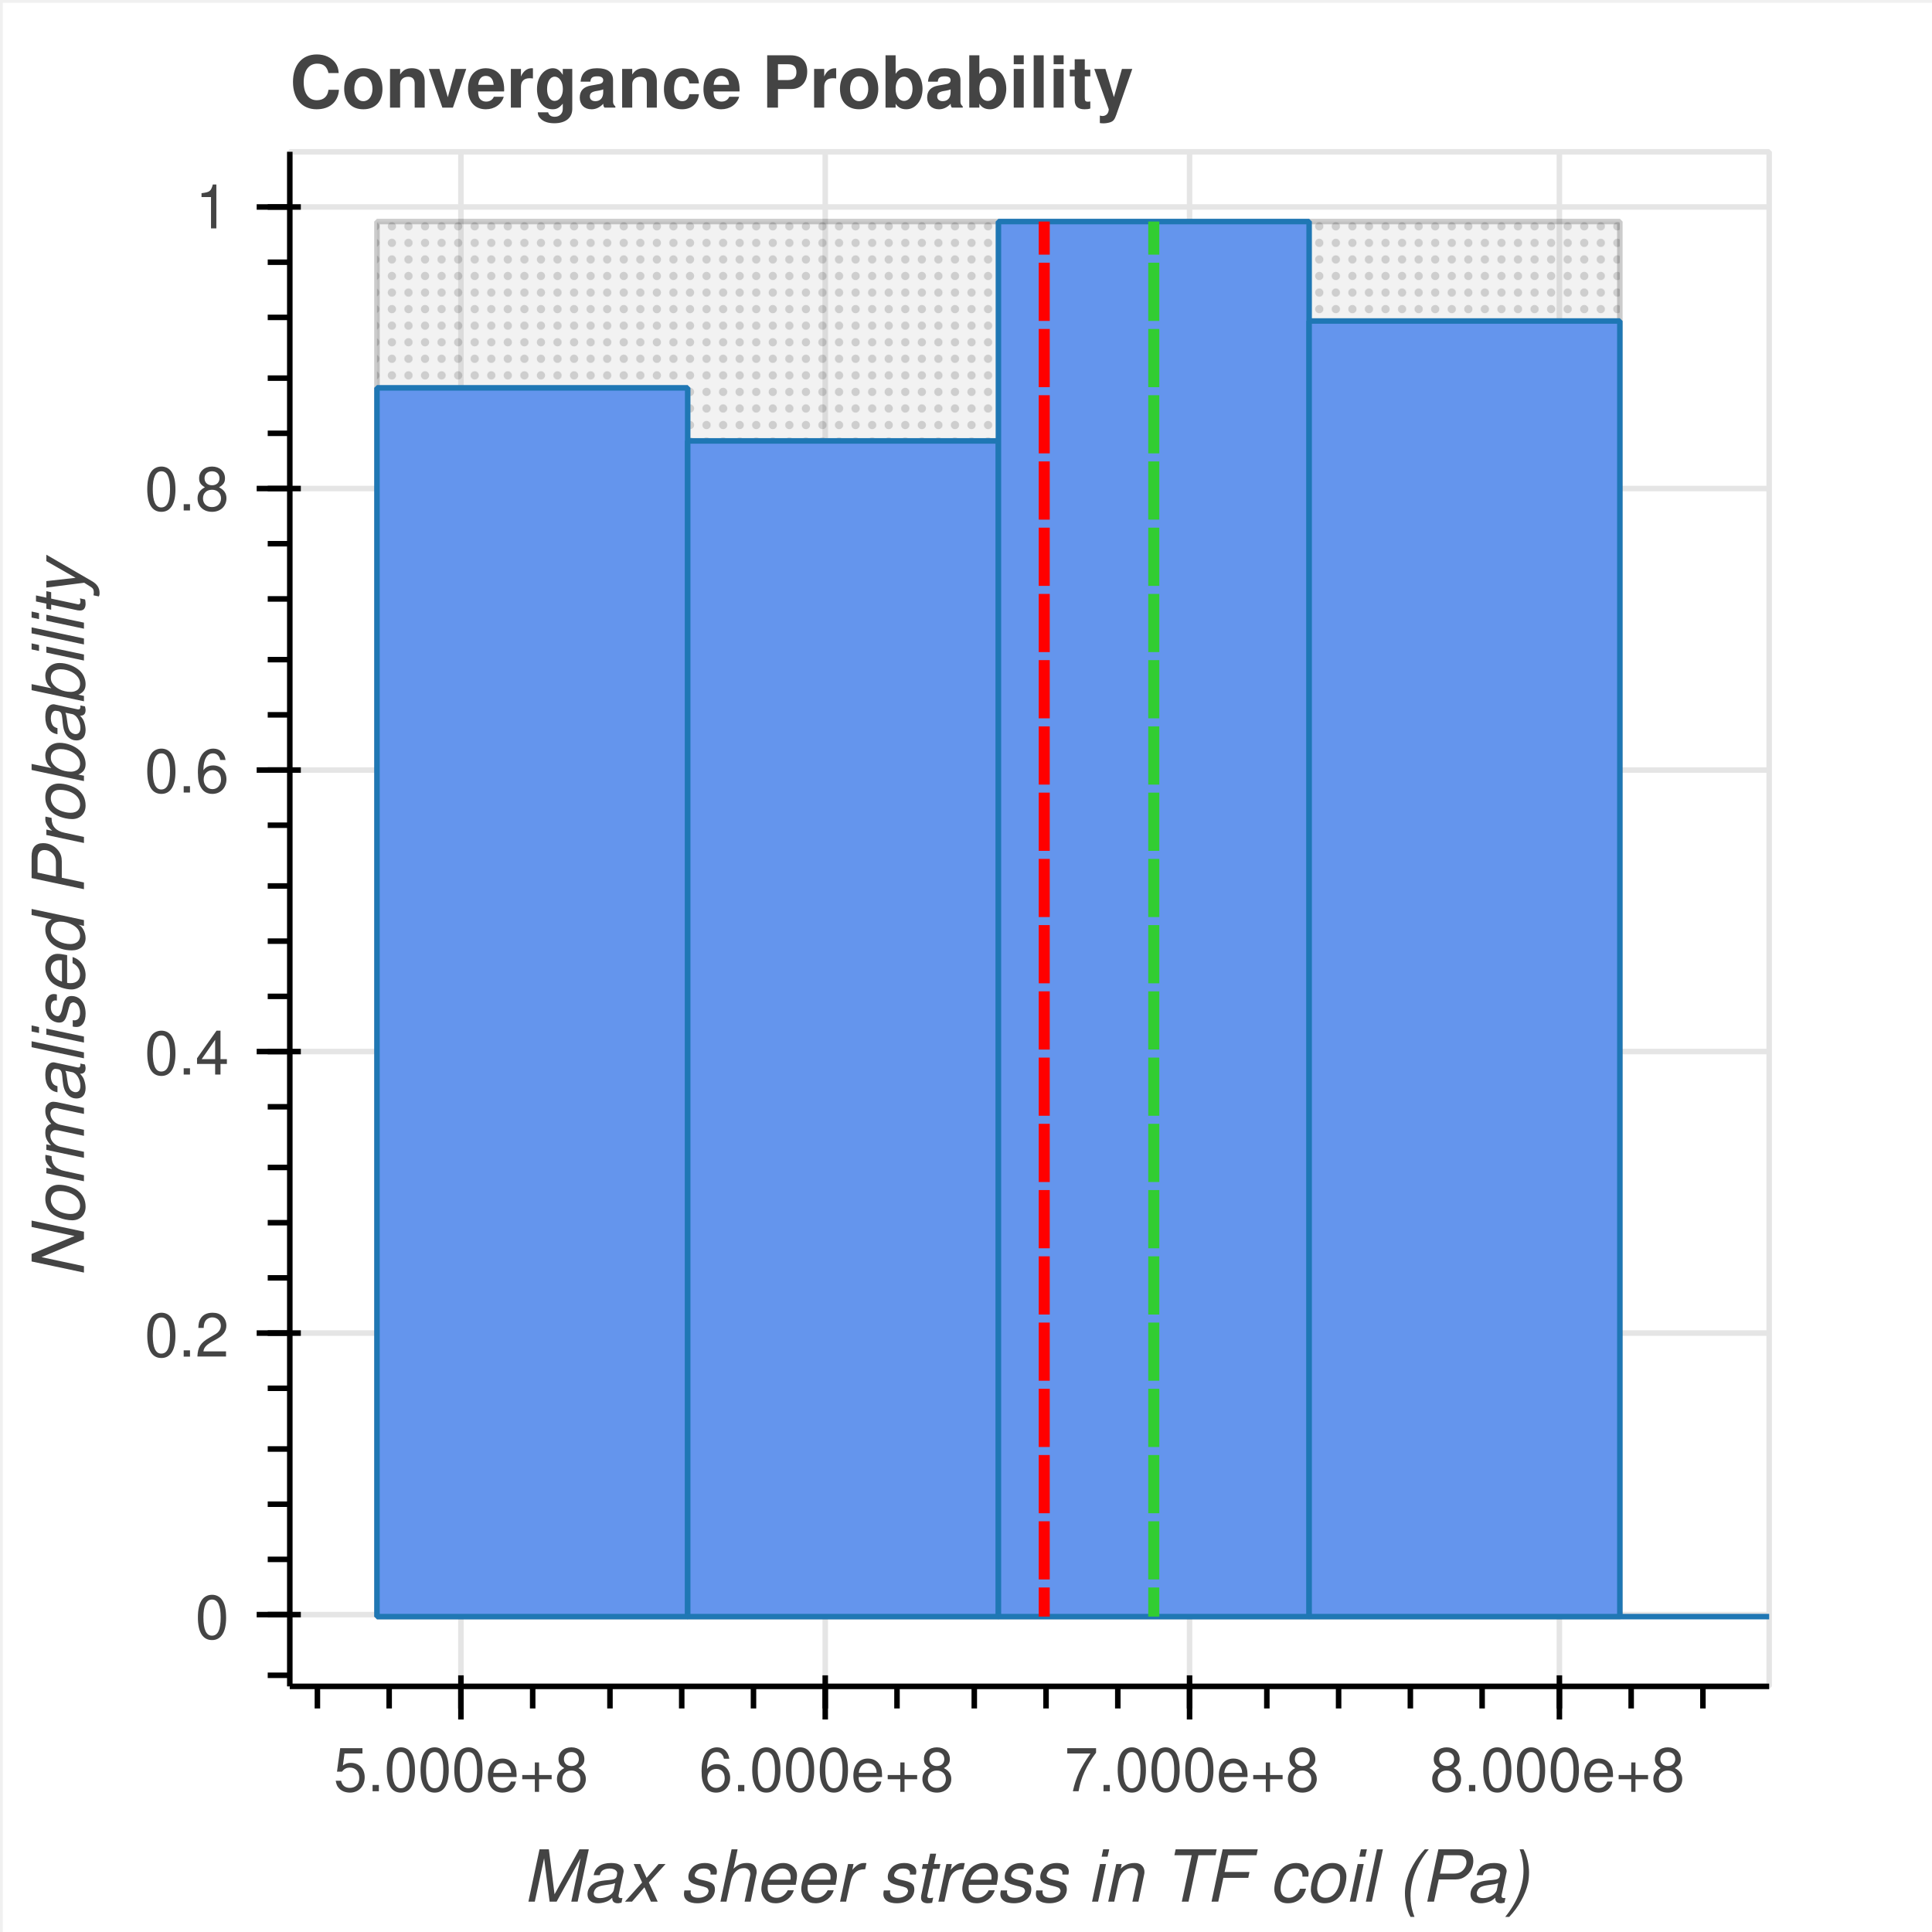
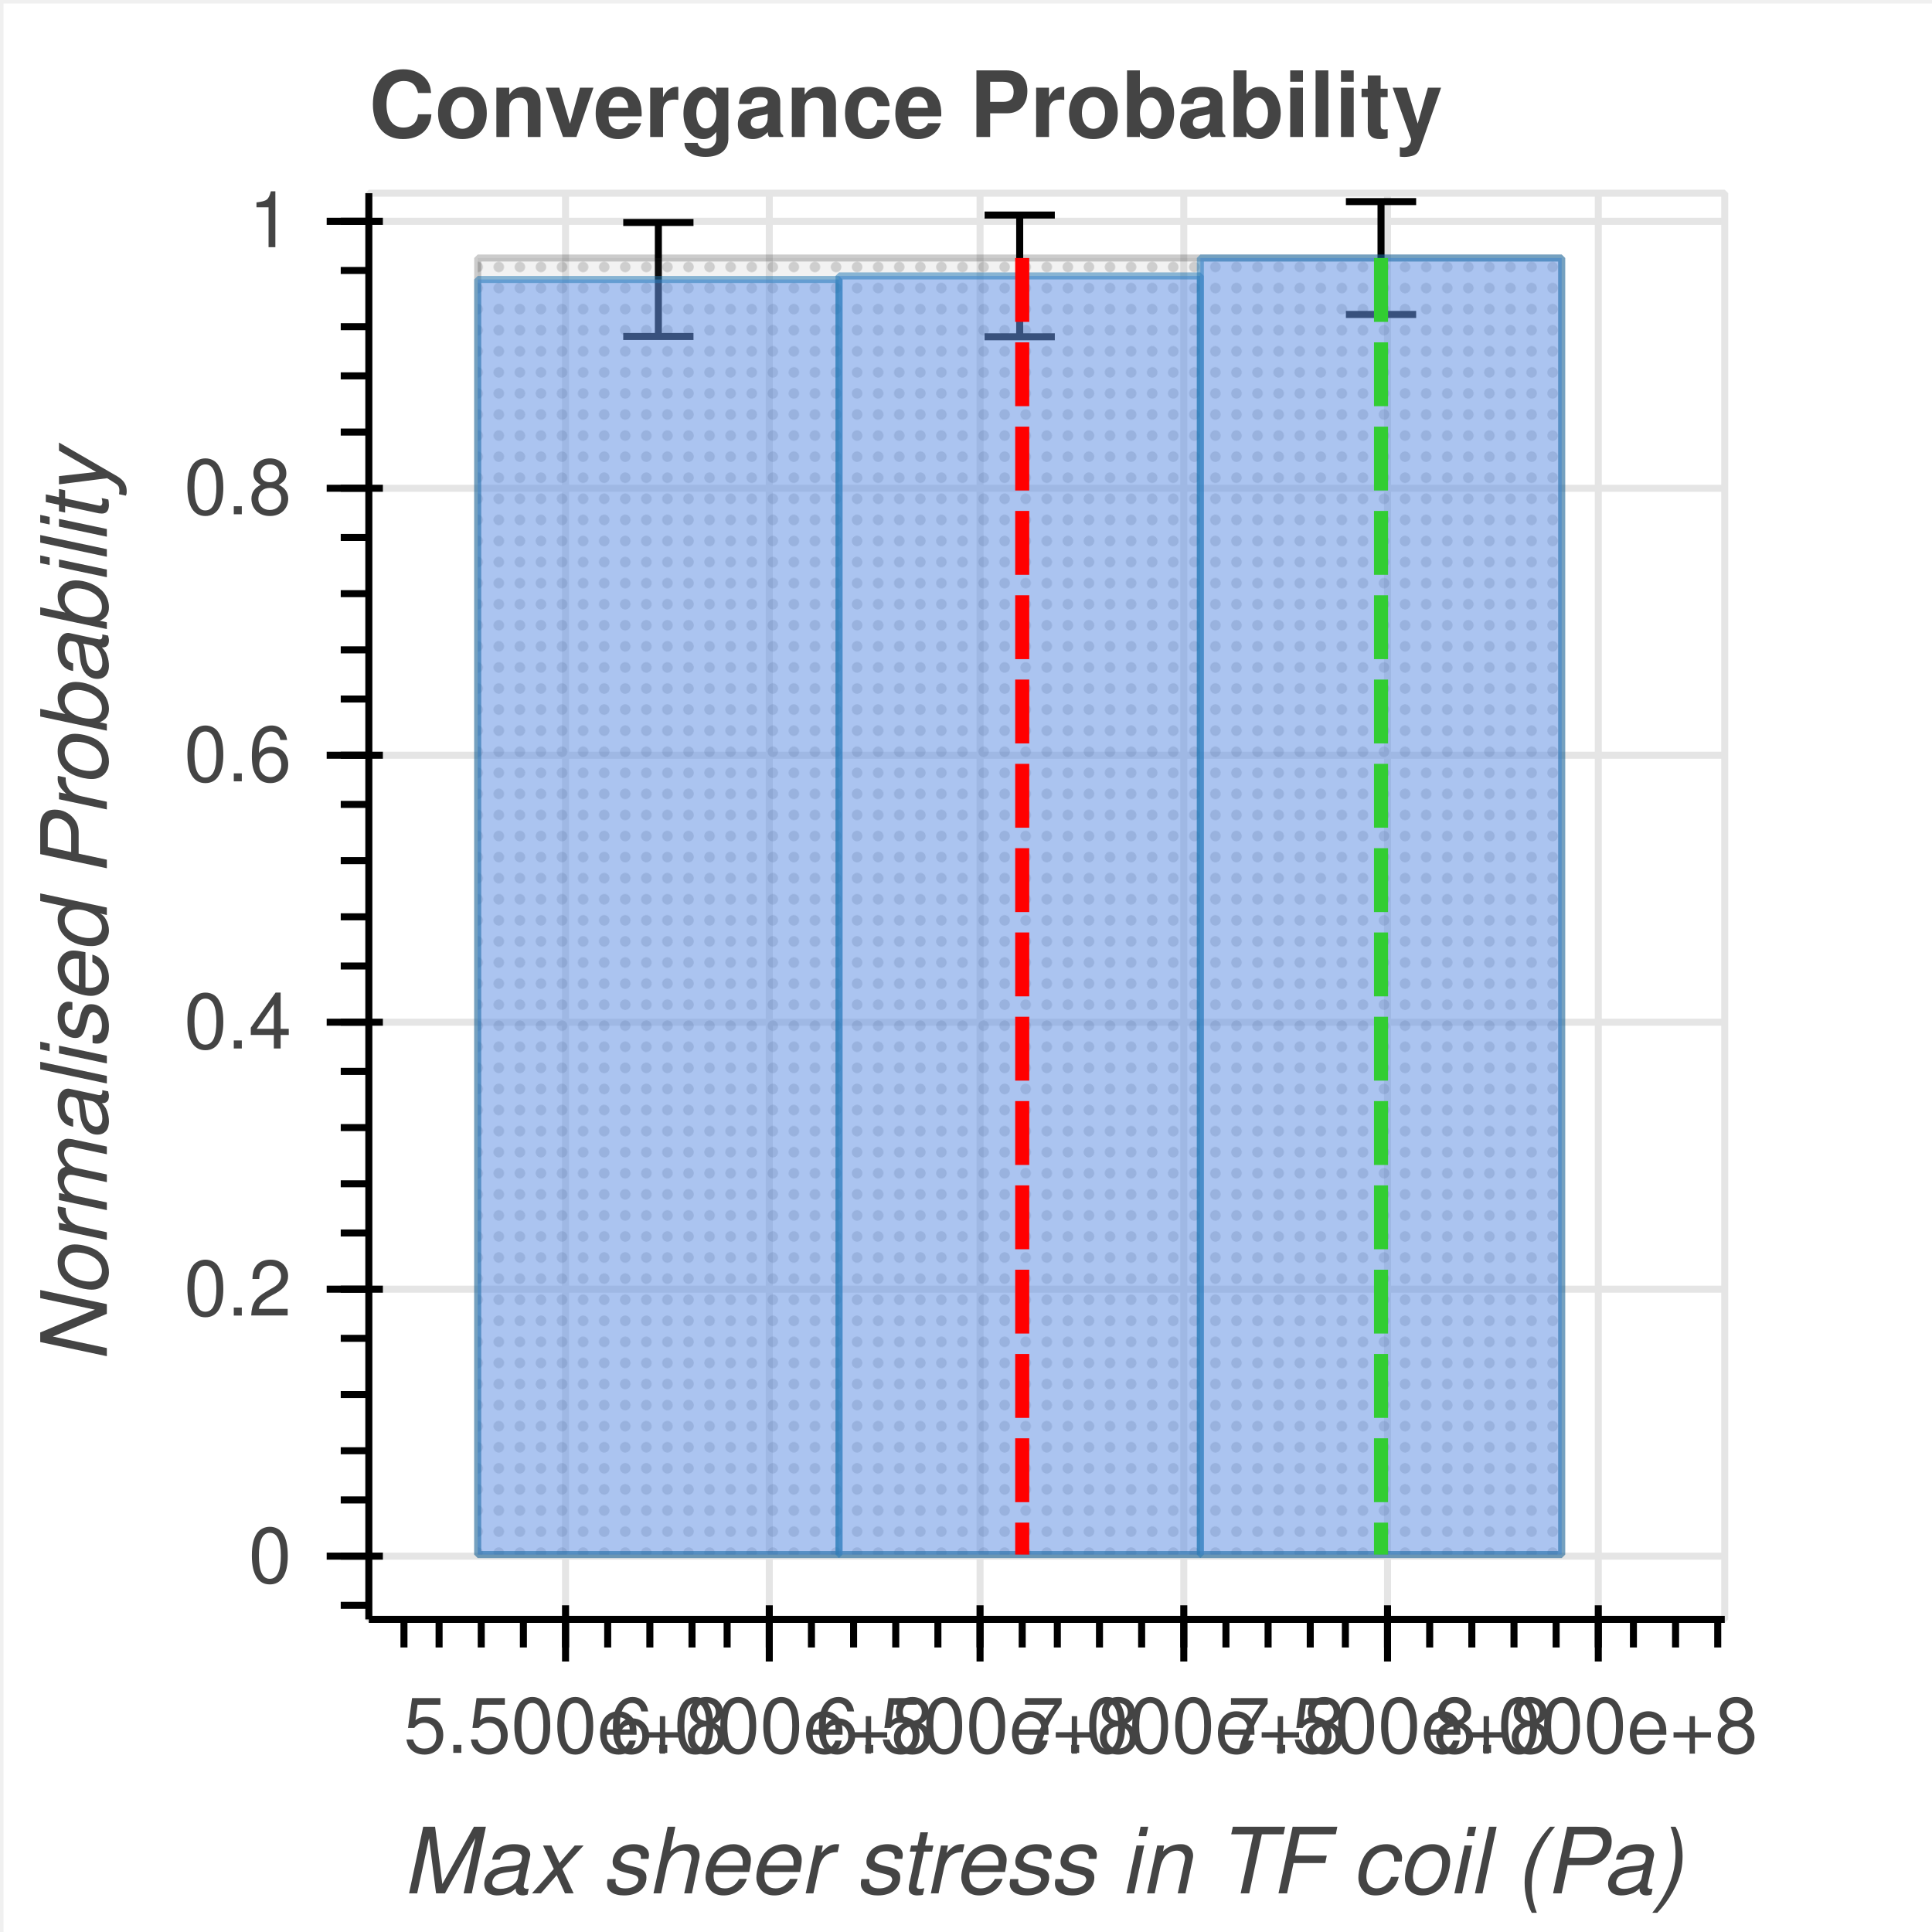
- <svg xmlns="http://www.w3.org/2000/svg" version="1.1" width="350" height="350">
+ <svg xmlns="http://www.w3.org/2000/svg" version="1.1" width="275" height="275">
  <defs>
-     <clipPath id="WILPqauTlnGD">
-       <path fill="none" stroke="none" d="M 52.5 27.5 L 320.5 27.5 L 320.5 305.5 L 52.5 305.5 L 52.5 27.5 Z" />
+     <clipPath id="OpVXWkSSfnUd">
+       <path fill="none" stroke="none" d="M 52.5 27.5 L 245.5 27.5 L 245.5 230.5 L 52.5 230.5 L 52.5 27.5 Z" />
    </clipPath>
-     <clipPath id="cUNRAeuXwGly">
-       <path fill="none" stroke="none" d="M 52.5 27.5 L 320.5 27.5 L 320.5 305.5 L 52.5 305.5 L 52.5 27.5 Z" />
+     <clipPath id="WypxQdDLPEHy">
+       <path fill="none" stroke="none" d="M 52.5 27.5 L 245.5 27.5 L 245.5 230.5 L 52.5 230.5 L 52.5 27.5 Z" />
    </clipPath>
-     <clipPath id="cLiQfyKaGlGl">
-       <path fill="none" stroke="none" d="M 52.5 27.5 L 320.5 27.5 L 320.5 305.5 L 52.5 305.5 L 52.5 27.5 Z" />
+     <clipPath id="nlAJbcEvIDkM">
+       <path fill="none" stroke="none" d="M 52.5 27.5 L 245.5 27.5 L 245.5 230.5 L 52.5 230.5 L 52.5 27.5 Z" />
    </clipPath>
-     <pattern id="vrmpSpTvzlqi" width="3" height="3" patternUnits="userSpaceOnUse">
+     <clipPath id="fotRExiRBove">
+       <path fill="none" stroke="none" d="M 52.5 27.5 L 245.5 27.5 L 245.5 230.5 L 52.5 230.5 L 52.5 27.5 Z" />
+     </clipPath>
+     <pattern id="UptkdckDguMI" width="3" height="3" patternUnits="userSpaceOnUse">
      <path fill="rgb(0,0,0)" stroke="none" paint-order="stroke" d="M 2.75 2 A 0.75 0.75 0 0 0 1.25 2 A 0.75 0.75 0 0 0 2.75 2" fill-opacity="0.149" />
    </pattern>
-     <clipPath id="TwyWIqOmFzJO">
-       <path fill="none" stroke="none" d="M 52.5 27.5 L 320.5 27.5 L 320.5 305.5 L 52.5 305.5 L 52.5 27.5 Z" />
+     <clipPath id="zXaAxDlNSHwv">
+       <path fill="none" stroke="none" d="M 52.5 27.5 L 245.5 27.5 L 245.5 230.5 L 52.5 230.5 L 52.5 27.5 Z" />
    </clipPath>
-     <clipPath id="gmiFhOGvxmep">
-       <path fill="none" stroke="none" d="M 52.5 27.5 L 320.5 27.5 L 320.5 305.5 L 52.5 305.5 L 52.5 27.5 Z" />
+     <clipPath id="gqBIDOCIfOca">
+       <path fill="none" stroke="none" d="M 52.5 27.5 L 245.5 27.5 L 245.5 230.5 L 52.5 230.5 L 52.5 27.5 Z" />
    </clipPath>
-     <clipPath id="rtWLMMgEKgUK">
-       <path fill="none" stroke="none" d="M 52.5 27.5 L 320.5 27.5 L 320.5 305.5 L 52.5 305.5 L 52.5 27.5 Z" />
+     <clipPath id="PxnXHOTQtJSv">
+       <path fill="none" stroke="none" d="M 52.5 27.5 L 245.5 27.5 L 245.5 230.5 L 52.5 230.5 L 52.5 27.5 Z" />
    </clipPath>
-     <clipPath id="TNZsKhZuFPFy">
-       <path fill="none" stroke="none" d="M 52.5 27.5 L 320.5 27.5 L 320.5 305.5 L 52.5 305.5 L 52.5 27.5 Z" />
+     <clipPath id="ONKsoxPXTtDm">
+       <path fill="none" stroke="none" d="M 52.5 27.5 L 245.5 27.5 L 245.5 230.5 L 52.5 230.5 L 52.5 27.5 Z" />
    </clipPath>
  </defs>
-   <path fill="rgb(255,255,255)" stroke="none" paint-order="stroke" d="M 0.5 0.5 L 350.5 0.5 L 350.5 350.5 L 0.5 350.5 L 0.5 0.5 Z" fill-opacity="1" />
-   <rect fill="#FFFFFF" stroke="none" x="52" y="27" width="268" height="278" transform="matrix(1, 0, 0, 1, 0.5, 0.5)" />
-   <path fill="rgb(255,255,255)" stroke="none" paint-order="stroke" d="M 52.5 27.5 L 320.5 27.5 L 320.5 305.5 L 52.5 305.5 L 52.5 27.5 Z" fill-opacity="1" />
-   <path fill="none" stroke="rgb(229,229,229)" paint-order="fill" d="M 52.5 27.5 L 320.5 27.5 L 320.5 305.5 L 52.5 305.5 L 52.5 27.5 Z" stroke-opacity="1" stroke-linejoin="bevel" stroke-miterlimit="10" />
-   <path fill="none" stroke="rgb(229,229,229)" paint-order="fill" d="M 83.5 305.5 L 83.5 27.5 M 149.5 305.5 L 149.5 27.5 M 215.5 305.5 L 215.5 27.5 M 282.5 305.5 L 282.5 27.5" stroke-opacity="1" stroke-linejoin="bevel" stroke-miterlimit="10" clip-path="url(#WILPqauTlnGD)" />
-   <path fill="none" stroke="rgb(229,229,229)" paint-order="fill" d="M 52.5 292.5 L 320.5 292.5 M 52.5 241.5 L 320.5 241.5 M 52.5 190.5 L 320.5 190.5 M 52.5 139.5 L 320.5 139.5 M 52.5 88.5 L 320.5 88.5 M 52.5 37.5 L 320.5 37.5" stroke-opacity="1" stroke-linejoin="bevel" stroke-miterlimit="10" clip-path="url(#cUNRAeuXwGly)" />
-   <path fill="rgb(128,128,128)" stroke="none" paint-order="stroke" d="M 68.291 40.136 L 293.451 40.136 L 293.451 292.864 L 68.291 292.864 L 68.291 40.136 Z" fill-opacity="0.102" clip-path="url(#cLiQfyKaGlGl)" />
-   <path fill="url(#vrmpSpTvzlqi)" stroke="rgb(0,0,0)" paint-order="fill" d="M 68.291 40.136 L 293.451 40.136 L 293.451 292.864 L 68.291 292.864 L 68.291 40.136 Z" clip-path="url(#cLiQfyKaGlGl)" stroke-opacity="0.2" stroke-linejoin="bevel" stroke-miterlimit="10" />
-   <path fill="rgb(100,149,237)" stroke="rgb(31,119,180)" paint-order="fill" d="M 68.291 70.261 L 124.581 70.261 L 124.581 292.864 L 68.291 292.864 L 68.291 70.261 Z" fill-opacity="1" clip-path="url(#TwyWIqOmFzJO)" stroke-opacity="1" stroke-linejoin="bevel" stroke-miterlimit="10" />
-   <path fill="rgb(100,149,237)" stroke="rgb(31,119,180)" paint-order="fill" d="M 124.581 79.875 L 180.871 79.875 L 180.871 292.864 L 124.581 292.864 L 124.581 79.875 Z" fill-opacity="1" clip-path="url(#TwyWIqOmFzJO)" stroke-opacity="1" stroke-linejoin="bevel" stroke-miterlimit="10" />
-   <path fill="rgb(100,149,237)" stroke="rgb(31,119,180)" paint-order="fill" d="M 180.871 40.136 L 237.161 40.136 L 237.161 292.864 L 180.871 292.864 L 180.871 40.136 Z" fill-opacity="1" clip-path="url(#TwyWIqOmFzJO)" stroke-opacity="1" stroke-linejoin="bevel" stroke-miterlimit="10" />
-   <path fill="rgb(100,149,237)" stroke="rgb(31,119,180)" paint-order="fill" d="M 237.161 58.15 L 293.451 58.15 L 293.451 292.864 L 237.161 292.864 L 237.161 58.15 Z" fill-opacity="1" clip-path="url(#TwyWIqOmFzJO)" stroke-opacity="1" stroke-linejoin="bevel" stroke-miterlimit="10" />
-   <path fill="rgb(100,149,237)" stroke="rgb(31,119,180)" paint-order="fill" d="M 293.451 292.864 L 320.5 292.864 L 320.5 292.864 L 293.451 292.864 L 293.451 292.864 Z" fill-opacity="1" clip-path="url(#TwyWIqOmFzJO)" stroke-opacity="1" stroke-linejoin="bevel" stroke-miterlimit="10" />
-   <path fill="none" stroke="rgb(0,0,0)" paint-order="fill" d="M 52.5 305.5 L 320.5 305.5" stroke-opacity="1" stroke-linejoin="bevel" stroke-miterlimit="10" />
-   <path fill="none" stroke="rgb(0,0,0)" paint-order="fill" d="M 83.5 311.5 L 83.5 303.5 M 149.5 311.5 L 149.5 303.5 M 215.5 311.5 L 215.5 303.5 M 282.5 311.5 L 282.5 303.5" stroke-opacity="1" stroke-linejoin="bevel" stroke-miterlimit="10" />
-   <path fill="none" stroke="rgb(0,0,0)" paint-order="fill" d="M 70.5 309.5 L 70.5 305.5 M 57.5 309.5 L 57.5 305.5 M 83.5 309.5 L 83.5 305.5 M 96.5 309.5 L 96.5 305.5 M 110.5 309.5 L 110.5 305.5 M 123.5 309.5 L 123.5 305.5 M 136.5 309.5 L 136.5 305.5 M 149.5 309.5 L 149.5 305.5 M 162.5 309.5 L 162.5 305.5 M 176.5 309.5 L 176.5 305.5 M 189.5 309.5 L 189.5 305.5 M 202.5 309.5 L 202.5 305.5 M 215.5 309.5 L 215.5 305.5 M 229.5 309.5 L 229.5 305.5 M 242.5 309.5 L 242.5 305.5 M 255.5 309.5 L 255.5 305.5 M 268.5 309.5 L 268.5 305.5 M 282.5 309.5 L 282.5 305.5 M 295.5 309.5 L 295.5 305.5 M 308.5 309.5 L 308.5 305.5" stroke-opacity="1" stroke-linejoin="bevel" stroke-miterlimit="10" />
-   <text fill="rgb(68,68,68)" stroke="none" font-family="helvetica" font-size="11px" font-style="normal" font-weight="normal" text-decoration="normal" x="59.927" y="324" text-anchor="start" dominant-baseline="alphabetic" transform="matrix(1, 0, 0, 1, 0.5, 0.5)" fill-opacity="1">5.000e+8</text>
-   <text fill="none" stroke="rgb(0,0,0)" font-family="helvetica" font-size="11px" font-style="normal" font-weight="normal" text-decoration="normal" x="59.927" y="324" text-anchor="start" dominant-baseline="alphabetic" transform="matrix(1, 0, 0, 1, 0.5, 0.5)" stroke-opacity="0" stroke-linejoin="bevel" stroke-miterlimit="10">5.000e+8</text>
-   <text fill="rgb(68,68,68)" stroke="none" font-family="helvetica" font-size="11px" font-style="normal" font-weight="normal" text-decoration="normal" x="126.134" y="324" text-anchor="start" dominant-baseline="alphabetic" transform="matrix(1, 0, 0, 1, 0.5, 0.5)" fill-opacity="1">6.000e+8</text>
-   <text fill="none" stroke="rgb(0,0,0)" font-family="helvetica" font-size="11px" font-style="normal" font-weight="normal" text-decoration="normal" x="126.134" y="324" text-anchor="start" dominant-baseline="alphabetic" transform="matrix(1, 0, 0, 1, 0.5, 0.5)" stroke-opacity="0" stroke-linejoin="bevel" stroke-miterlimit="10">6.000e+8</text>
-   <text fill="rgb(68,68,68)" stroke="none" font-family="helvetica" font-size="11px" font-style="normal" font-weight="normal" text-decoration="normal" x="192.342" y="324" text-anchor="start" dominant-baseline="alphabetic" transform="matrix(1, 0, 0, 1, 0.5, 0.5)" fill-opacity="1">7.000e+8</text>
-   <text fill="none" stroke="rgb(0,0,0)" font-family="helvetica" font-size="11px" font-style="normal" font-weight="normal" text-decoration="normal" x="192.342" y="324" text-anchor="start" dominant-baseline="alphabetic" transform="matrix(1, 0, 0, 1, 0.5, 0.5)" stroke-opacity="0" stroke-linejoin="bevel" stroke-miterlimit="10">7.000e+8</text>
-   <text fill="rgb(68,68,68)" stroke="none" font-family="helvetica" font-size="11px" font-style="normal" font-weight="normal" text-decoration="normal" x="258.55" y="324" text-anchor="start" dominant-baseline="alphabetic" transform="matrix(1, 0, 0, 1, 0.5, 0.5)" fill-opacity="1">8.000e+8</text>
-   <text fill="none" stroke="rgb(0,0,0)" font-family="helvetica" font-size="11px" font-style="normal" font-weight="normal" text-decoration="normal" x="258.55" y="324" text-anchor="start" dominant-baseline="alphabetic" transform="matrix(1, 0, 0, 1, 0.5, 0.5)" stroke-opacity="0" stroke-linejoin="bevel" stroke-miterlimit="10">8.000e+8</text>
-   <text fill="rgb(68,68,68)" stroke="none" font-family="helvetica" font-size="13px" font-style="italic" font-weight="normal" text-decoration="normal" x="94.257" y="344" text-anchor="start" dominant-baseline="alphabetic" transform="matrix(1, 0, 0, 1, 0.5, 0.5)" fill-opacity="1">Max sheer stress in TF coil (Pa)</text>
-   <text fill="none" stroke="rgb(0,0,0)" font-family="helvetica" font-size="13px" font-style="italic" font-weight="normal" text-decoration="normal" x="94.257" y="344" text-anchor="start" dominant-baseline="alphabetic" transform="matrix(1, 0, 0, 1, 0.5, 0.5)" stroke-opacity="0" stroke-linejoin="bevel" stroke-miterlimit="10">Max sheer stress in TF coil (Pa)</text>
-   <path fill="none" stroke="rgb(0,0,0)" paint-order="fill" d="M 52.5 305.5 L 52.5 27.5" stroke-opacity="1" stroke-linejoin="bevel" stroke-miterlimit="10" />
-   <path fill="none" stroke="rgb(0,0,0)" paint-order="fill" d="M 46.5 292.5 L 54.5 292.5 M 46.5 241.5 L 54.5 241.5 M 46.5 190.5 L 54.5 190.5 M 46.5 139.5 L 54.5 139.5 M 46.5 88.5 L 54.5 88.5 M 46.5 37.5 L 54.5 37.5" stroke-opacity="1" stroke-linejoin="bevel" stroke-miterlimit="10" />
-   <path fill="none" stroke="rgb(0,0,0)" paint-order="fill" d="M 48.5 303.5 L 52.5 303.5 M 48.5 292.5 L 52.5 292.5 M 48.5 282.5 L 52.5 282.5 M 48.5 272.5 L 52.5 272.5 M 48.5 262.5 L 52.5 262.5 M 48.5 251.5 L 52.5 251.5 M 48.5 241.5 L 52.5 241.5 M 48.5 231.5 L 52.5 231.5 M 48.5 221.5 L 52.5 221.5 M 48.5 211.5 L 52.5 211.5 M 48.5 200.5 L 52.5 200.5 M 48.5 190.5 L 52.5 190.5 M 48.5 180.5 L 52.5 180.5 M 48.5 170.5 L 52.5 170.5 M 48.5 160.5 L 52.5 160.5 M 48.5 149.5 L 52.5 149.5 M 48.5 139.5 L 52.5 139.5 M 48.5 129.5 L 52.5 129.5 M 48.5 119.5 L 52.5 119.5 M 48.5 108.5 L 52.5 108.5 M 48.5 98.5 L 52.5 98.5 M 48.5 88.5 L 52.5 88.5 M 48.5 78.5 L 52.5 78.5 M 48.5 68.5 L 52.5 68.5 M 48.5 57.5 L 52.5 57.5 M 48.5 47.5 L 52.5 47.5 M 48.5 37.5 L 52.5 37.5" stroke-opacity="1" stroke-linejoin="bevel" stroke-miterlimit="10" />
-   <text fill="rgb(68,68,68)" stroke="none" font-family="helvetica" font-size="11px" font-style="normal" font-weight="normal" text-decoration="normal" x="34.882" y="296.364" text-anchor="start" dominant-baseline="alphabetic" transform="matrix(1, 0, 0, 1, 0.5, 0.5)" fill-opacity="1">0</text>
-   <text fill="none" stroke="rgb(0,0,0)" font-family="helvetica" font-size="11px" font-style="normal" font-weight="normal" text-decoration="normal" x="34.882" y="296.364" text-anchor="start" dominant-baseline="alphabetic" transform="matrix(1, 0, 0, 1, 0.5, 0.5)" stroke-opacity="0" stroke-linejoin="bevel" stroke-miterlimit="10">0</text>
-   <text fill="rgb(68,68,68)" stroke="none" font-family="helvetica" font-size="11px" font-style="normal" font-weight="normal" text-decoration="normal" x="25.708" y="245.266" text-anchor="start" dominant-baseline="alphabetic" transform="matrix(1, 0, 0, 1, 0.5, 0.5)" fill-opacity="1">0.2</text>
-   <text fill="none" stroke="rgb(0,0,0)" font-family="helvetica" font-size="11px" font-style="normal" font-weight="normal" text-decoration="normal" x="25.708" y="245.266" text-anchor="start" dominant-baseline="alphabetic" transform="matrix(1, 0, 0, 1, 0.5, 0.5)" stroke-opacity="0" stroke-linejoin="bevel" stroke-miterlimit="10">0.2</text>
-   <text fill="rgb(68,68,68)" stroke="none" font-family="helvetica" font-size="11px" font-style="normal" font-weight="normal" text-decoration="normal" x="25.708" y="194.168" text-anchor="start" dominant-baseline="alphabetic" transform="matrix(1, 0, 0, 1, 0.5, 0.5)" fill-opacity="1">0.4</text>
-   <text fill="none" stroke="rgb(0,0,0)" font-family="helvetica" font-size="11px" font-style="normal" font-weight="normal" text-decoration="normal" x="25.708" y="194.168" text-anchor="start" dominant-baseline="alphabetic" transform="matrix(1, 0, 0, 1, 0.5, 0.5)" stroke-opacity="0" stroke-linejoin="bevel" stroke-miterlimit="10">0.4</text>
-   <text fill="rgb(68,68,68)" stroke="none" font-family="helvetica" font-size="11px" font-style="normal" font-weight="normal" text-decoration="normal" x="25.708" y="143.07" text-anchor="start" dominant-baseline="alphabetic" transform="matrix(1, 0, 0, 1, 0.5, 0.5)" fill-opacity="1">0.6</text>
-   <text fill="none" stroke="rgb(0,0,0)" font-family="helvetica" font-size="11px" font-style="normal" font-weight="normal" text-decoration="normal" x="25.708" y="143.07" text-anchor="start" dominant-baseline="alphabetic" transform="matrix(1, 0, 0, 1, 0.5, 0.5)" stroke-opacity="0" stroke-linejoin="bevel" stroke-miterlimit="10">0.6</text>
-   <text fill="rgb(68,68,68)" stroke="none" font-family="helvetica" font-size="11px" font-style="normal" font-weight="normal" text-decoration="normal" x="25.708" y="91.972" text-anchor="start" dominant-baseline="alphabetic" transform="matrix(1, 0, 0, 1, 0.5, 0.5)" fill-opacity="1">0.8</text>
-   <text fill="none" stroke="rgb(0,0,0)" font-family="helvetica" font-size="11px" font-style="normal" font-weight="normal" text-decoration="normal" x="25.708" y="91.972" text-anchor="start" dominant-baseline="alphabetic" transform="matrix(1, 0, 0, 1, 0.5, 0.5)" stroke-opacity="0" stroke-linejoin="bevel" stroke-miterlimit="10">0.8</text>
-   <text fill="rgb(68,68,68)" stroke="none" font-family="helvetica" font-size="11px" font-style="normal" font-weight="normal" text-decoration="normal" x="34.882" y="40.874" text-anchor="start" dominant-baseline="alphabetic" transform="matrix(1, 0, 0, 1, 0.5, 0.5)" fill-opacity="1">1</text>
-   <text fill="none" stroke="rgb(0,0,0)" font-family="helvetica" font-size="11px" font-style="normal" font-weight="normal" text-decoration="normal" x="34.882" y="40.874" text-anchor="start" dominant-baseline="alphabetic" transform="matrix(1, 0, 0, 1, 0.5, 0.5)" stroke-opacity="0" stroke-linejoin="bevel" stroke-miterlimit="10">1</text>
-   <text fill="rgb(68,68,68)" stroke="none" font-family="helvetica" font-size="13px" font-style="italic" font-weight="normal" text-decoration="normal" x="-47.317" y="163" text-anchor="start" dominant-baseline="alphabetic" transform="matrix(6.123233995736766e-17, -1, 1, 6.123233995736766e-17, -147.7915, 184.2085)" fill-opacity="1">Normalised Probability</text>
-   <text fill="none" stroke="rgb(0,0,0)" font-family="helvetica" font-size="13px" font-style="italic" font-weight="normal" text-decoration="normal" x="-47.317" y="163" text-anchor="start" dominant-baseline="alphabetic" transform="matrix(6.123233995736766e-17, -1, 1, 6.123233995736766e-17, -147.7915, 184.2085)" stroke-opacity="0" stroke-linejoin="bevel" stroke-miterlimit="10">Normalised Probability</text>
-   <path fill="rgb(255,249,186)" stroke="rgb(255,0,0)" paint-order="fill" d="M 189.172 40.136 L 189.172 40.136 L 189.172 292.864 L 189.172 292.864 L 189.172 40.136 Z" fill-opacity="0.4" clip-path="url(#gmiFhOGvxmep)" stroke-opacity="1" stroke-linejoin="bevel" stroke-miterlimit="10" stroke-width="2" stroke-dasharray="6" />
-   <path fill="rgb(255,249,186)" stroke="rgb(50,205,50)" paint-order="fill" d="M 209.016 40.136 L 209.016 40.136 L 209.016 292.864 L 209.016 292.864 L 209.016 40.136 Z" fill-opacity="0.4" clip-path="url(#rtWLMMgEKgUK)" stroke-opacity="1" stroke-linejoin="bevel" stroke-miterlimit="10" stroke-width="2" stroke-dasharray="6" />
+   <path fill="rgb(255,255,255)" stroke="none" paint-order="stroke" d="M 0.5 0.5 L 275.5 0.5 L 275.5 275.5 L 0.5 275.5 L 0.5 0.5 Z" fill-opacity="1" />
+   <rect fill="#FFFFFF" stroke="none" x="52" y="27" width="193" height="203" transform="matrix(1, 0, 0, 1, 0.5, 0.5)" />
+   <path fill="rgb(255,255,255)" stroke="none" paint-order="stroke" d="M 52.5 27.5 L 245.5 27.5 L 245.5 230.5 L 52.5 230.5 L 52.5 27.5 Z" fill-opacity="1" />
+   <path fill="none" stroke="rgb(229,229,229)" paint-order="fill" d="M 52.5 27.5 L 245.5 27.5 L 245.5 230.5 L 52.5 230.5 L 52.5 27.5 Z" stroke-opacity="1" stroke-linejoin="bevel" stroke-miterlimit="10" />
+   <path fill="none" stroke="rgb(229,229,229)" paint-order="fill" d="M 80.5 230.5 L 80.5 27.5 M 109.5 230.5 L 109.5 27.5 M 139.5 230.5 L 139.5 27.5 M 168.5 230.5 L 168.5 27.5 M 197.5 230.5 L 197.5 27.5 M 227.5 230.5 L 227.5 27.5" stroke-opacity="1" stroke-linejoin="bevel" stroke-miterlimit="10" clip-path="url(#OpVXWkSSfnUd)" />
+   <path fill="none" stroke="rgb(229,229,229)" paint-order="fill" d="M 52.5 221.5 L 245.5 221.5 M 52.5 183.5 L 245.5 183.5 M 52.5 145.5 L 245.5 145.5 M 52.5 107.5 L 245.5 107.5 M 52.5 69.5 L 245.5 69.5 M 52.5 31.5 L 245.5 31.5" stroke-opacity="1" stroke-linejoin="bevel" stroke-miterlimit="10" clip-path="url(#WypxQdDLPEHy)" />
+   <path fill="none" stroke="rgb(0,0,0)" paint-order="fill" d="M 93.711 31.665 L 93.711 47.895" stroke-opacity="1" stroke-linejoin="bevel" stroke-miterlimit="10" clip-path="url(#nlAJbcEvIDkM)" />
+   <path fill="none" stroke="rgb(0,0,0)" paint-order="fill" d="M 145.143 30.609 L 145.143 47.938" stroke-opacity="1" stroke-linejoin="bevel" stroke-miterlimit="10" clip-path="url(#nlAJbcEvIDkM)" />
+   <path fill="none" stroke="rgb(0,0,0)" paint-order="fill" d="M 196.574 28.696 L 196.574 44.758" stroke-opacity="1" stroke-linejoin="bevel" stroke-miterlimit="10" clip-path="url(#nlAJbcEvIDkM)" />
+   <path fill="none" stroke="rgb(0,0,0)" paint-order="fill" d="M 88.711 31.665 L 98.711 31.665" stroke-opacity="1" stroke-linejoin="bevel" stroke-miterlimit="10" clip-path="url(#nlAJbcEvIDkM)" />
+   <path fill="none" stroke="rgb(0,0,0)" paint-order="fill" d="M 140.143 30.609 L 150.143 30.609" stroke-opacity="1" stroke-linejoin="bevel" stroke-miterlimit="10" clip-path="url(#nlAJbcEvIDkM)" />
+   <path fill="none" stroke="rgb(0,0,0)" paint-order="fill" d="M 191.574 28.696 L 201.574 28.696" stroke-opacity="1" stroke-linejoin="bevel" stroke-miterlimit="10" clip-path="url(#nlAJbcEvIDkM)" />
+   <path fill="none" stroke="rgb(0,0,0)" paint-order="fill" d="M 98.711 47.895 L 88.711 47.895" stroke-opacity="1" stroke-linejoin="bevel" stroke-miterlimit="10" clip-path="url(#nlAJbcEvIDkM)" />
+   <path fill="none" stroke="rgb(0,0,0)" paint-order="fill" d="M 150.143 47.938 L 140.143 47.938" stroke-opacity="1" stroke-linejoin="bevel" stroke-miterlimit="10" clip-path="url(#nlAJbcEvIDkM)" />
+   <path fill="none" stroke="rgb(0,0,0)" paint-order="fill" d="M 201.574 44.758 L 191.574 44.758" stroke-opacity="1" stroke-linejoin="bevel" stroke-miterlimit="10" clip-path="url(#nlAJbcEvIDkM)" />
+   <path fill="rgb(128,128,128)" stroke="none" paint-order="stroke" d="M 67.996 36.727 L 222.29 36.727 L 222.29 221.273 L 67.996 221.273 L 67.996 36.727 Z" fill-opacity="0.102" clip-path="url(#fotRExiRBove)" />
+   <path fill="url(#UptkdckDguMI)" stroke="rgb(0,0,0)" paint-order="fill" d="M 67.996 36.727 L 222.29 36.727 L 222.29 221.273 L 67.996 221.273 L 67.996 36.727 Z" clip-path="url(#fotRExiRBove)" stroke-opacity="0.2" stroke-linejoin="bevel" stroke-miterlimit="10" />
+   <path fill="rgb(100,149,237)" stroke="rgb(31,119,180)" paint-order="fill" d="M 67.996 39.78 L 119.427 39.78 L 119.427 221.273 L 67.996 221.273 L 67.996 39.78 Z" fill-opacity="0.502" clip-path="url(#zXaAxDlNSHwv)" stroke-opacity="0.502" stroke-linejoin="bevel" stroke-miterlimit="10" />
+   <path fill="rgb(100,149,237)" stroke="rgb(31,119,180)" paint-order="fill" d="M 119.427 39.274 L 170.858 39.274 L 170.858 221.273 L 119.427 221.273 L 119.427 39.274 Z" fill-opacity="0.502" clip-path="url(#zXaAxDlNSHwv)" stroke-opacity="0.502" stroke-linejoin="bevel" stroke-miterlimit="10" />
+   <path fill="rgb(100,149,237)" stroke="rgb(31,119,180)" paint-order="fill" d="M 170.858 36.727 L 222.29 36.727 L 222.29 221.273 L 170.858 221.273 L 170.858 36.727 Z" fill-opacity="0.502" clip-path="url(#zXaAxDlNSHwv)" stroke-opacity="0.502" stroke-linejoin="bevel" stroke-miterlimit="10" />
+   <path fill="none" stroke="rgb(0,0,0)" paint-order="fill" d="M 52.5 230.5 L 245.5 230.5" stroke-opacity="1" stroke-linejoin="bevel" stroke-miterlimit="10" />
+   <path fill="none" stroke="rgb(0,0,0)" paint-order="fill" d="M 80.5 236.5 L 80.5 228.5 M 109.5 236.5 L 109.5 228.5 M 139.5 236.5 L 139.5 228.5 M 168.5 236.5 L 168.5 228.5 M 197.5 236.5 L 197.5 228.5 M 227.5 236.5 L 227.5 228.5" stroke-opacity="1" stroke-linejoin="bevel" stroke-miterlimit="10" />
+   <path fill="none" stroke="rgb(0,0,0)" paint-order="fill" d="M 74.5 234.5 L 74.5 230.5 M 68.5 234.5 L 68.5 230.5 M 62.5 234.5 L 62.5 230.5 M 57.5 234.5 L 57.5 230.5 M 80.5 234.5 L 80.5 230.5 M 86.5 234.5 L 86.5 230.5 M 92.5 234.5 L 92.5 230.5 M 98.5 234.5 L 98.5 230.5 M 103.5 234.5 L 103.5 230.5 M 109.5 234.5 L 109.5 230.5 M 115.5 234.5 L 115.5 230.5 M 121.5 234.5 L 121.5 230.5 M 127.5 234.5 L 127.5 230.5 M 133.5 234.5 L 133.5 230.5 M 139.5 234.5 L 139.5 230.5 M 145.5 234.5 L 145.5 230.5 M 150.5 234.5 L 150.5 230.5 M 156.5 234.5 L 156.5 230.5 M 162.5 234.5 L 162.5 230.5 M 168.5 234.5 L 168.5 230.5 M 174.5 234.5 L 174.5 230.5 M 180.5 234.5 L 180.5 230.5 M 186.5 234.5 L 186.5 230.5 M 191.5 234.5 L 191.5 230.5 M 197.5 234.5 L 197.5 230.5 M 203.5 234.5 L 203.5 230.5 M 209.5 234.5 L 209.5 230.5 M 215.5 234.5 L 215.5 230.5 M 221.5 234.5 L 221.5 230.5 M 227.5 234.5 L 227.5 230.5 M 232.5 234.5 L 232.5 230.5 M 238.5 234.5 L 238.5 230.5 M 244.5 234.5 L 244.5 230.5" stroke-opacity="1" stroke-linejoin="bevel" stroke-miterlimit="10" />
+   <text fill="rgb(68,68,68)" stroke="none" font-family="helvetica" font-size="11px" font-style="normal" font-weight="normal" text-decoration="normal" x="56.955" y="249" text-anchor="start" dominant-baseline="alphabetic" transform="matrix(1, 0, 0, 1, 0.5, 0.5)" fill-opacity="1">5.500e+8</text>
+   <text fill="none" stroke="rgb(0,0,0)" font-family="helvetica" font-size="11px" font-style="normal" font-weight="normal" text-decoration="normal" x="56.955" y="249" text-anchor="start" dominant-baseline="alphabetic" transform="matrix(1, 0, 0, 1, 0.5, 0.5)" stroke-opacity="0" stroke-linejoin="bevel" stroke-miterlimit="10">5.500e+8</text>
+   <text fill="rgb(68,68,68)" stroke="none" font-family="helvetica" font-size="11px" font-style="normal" font-weight="normal" text-decoration="normal" x="86.269" y="249" text-anchor="start" dominant-baseline="alphabetic" transform="matrix(1, 0, 0, 1, 0.5, 0.5)" fill-opacity="1">6.000e+8</text>
+   <text fill="none" stroke="rgb(0,0,0)" font-family="helvetica" font-size="11px" font-style="normal" font-weight="normal" text-decoration="normal" x="86.269" y="249" text-anchor="start" dominant-baseline="alphabetic" transform="matrix(1, 0, 0, 1, 0.5, 0.5)" stroke-opacity="0" stroke-linejoin="bevel" stroke-miterlimit="10">6.000e+8</text>
+   <text fill="rgb(68,68,68)" stroke="none" font-family="helvetica" font-size="11px" font-style="normal" font-weight="normal" text-decoration="normal" x="115.584" y="249" text-anchor="start" dominant-baseline="alphabetic" transform="matrix(1, 0, 0, 1, 0.5, 0.5)" fill-opacity="1">6.500e+8</text>
+   <text fill="none" stroke="rgb(0,0,0)" font-family="helvetica" font-size="11px" font-style="normal" font-weight="normal" text-decoration="normal" x="115.584" y="249" text-anchor="start" dominant-baseline="alphabetic" transform="matrix(1, 0, 0, 1, 0.5, 0.5)" stroke-opacity="0" stroke-linejoin="bevel" stroke-miterlimit="10">6.500e+8</text>
+   <text fill="rgb(68,68,68)" stroke="none" font-family="helvetica" font-size="11px" font-style="normal" font-weight="normal" text-decoration="normal" x="144.899" y="249" text-anchor="start" dominant-baseline="alphabetic" transform="matrix(1, 0, 0, 1, 0.5, 0.5)" fill-opacity="1">7.000e+8</text>
+   <text fill="none" stroke="rgb(0,0,0)" font-family="helvetica" font-size="11px" font-style="normal" font-weight="normal" text-decoration="normal" x="144.899" y="249" text-anchor="start" dominant-baseline="alphabetic" transform="matrix(1, 0, 0, 1, 0.5, 0.5)" stroke-opacity="0" stroke-linejoin="bevel" stroke-miterlimit="10">7.000e+8</text>
+   <text fill="rgb(68,68,68)" stroke="none" font-family="helvetica" font-size="11px" font-style="normal" font-weight="normal" text-decoration="normal" x="174.214" y="249" text-anchor="start" dominant-baseline="alphabetic" transform="matrix(1, 0, 0, 1, 0.5, 0.5)" fill-opacity="1">7.500e+8</text>
+   <text fill="none" stroke="rgb(0,0,0)" font-family="helvetica" font-size="11px" font-style="normal" font-weight="normal" text-decoration="normal" x="174.214" y="249" text-anchor="start" dominant-baseline="alphabetic" transform="matrix(1, 0, 0, 1, 0.5, 0.5)" stroke-opacity="0" stroke-linejoin="bevel" stroke-miterlimit="10">7.500e+8</text>
+   <text fill="rgb(68,68,68)" stroke="none" font-family="helvetica" font-size="11px" font-style="normal" font-weight="normal" text-decoration="normal" x="203.528" y="249" text-anchor="start" dominant-baseline="alphabetic" transform="matrix(1, 0, 0, 1, 0.5, 0.5)" fill-opacity="1">8.000e+8</text>
+   <text fill="none" stroke="rgb(0,0,0)" font-family="helvetica" font-size="11px" font-style="normal" font-weight="normal" text-decoration="normal" x="203.528" y="249" text-anchor="start" dominant-baseline="alphabetic" transform="matrix(1, 0, 0, 1, 0.5, 0.5)" stroke-opacity="0" stroke-linejoin="bevel" stroke-miterlimit="10">8.000e+8</text>
+   <text fill="rgb(68,68,68)" stroke="none" font-family="helvetica" font-size="13px" font-style="italic" font-weight="normal" text-decoration="normal" x="56.757" y="269" text-anchor="start" dominant-baseline="alphabetic" transform="matrix(1, 0, 0, 1, 0.5, 0.5)" fill-opacity="1">Max sheer stress in TF coil (Pa)</text>
+   <text fill="none" stroke="rgb(0,0,0)" font-family="helvetica" font-size="13px" font-style="italic" font-weight="normal" text-decoration="normal" x="56.757" y="269" text-anchor="start" dominant-baseline="alphabetic" transform="matrix(1, 0, 0, 1, 0.5, 0.5)" stroke-opacity="0" stroke-linejoin="bevel" stroke-miterlimit="10">Max sheer stress in TF coil (Pa)</text>
+   <path fill="none" stroke="rgb(0,0,0)" paint-order="fill" d="M 52.5 230.5 L 52.5 27.5" stroke-opacity="1" stroke-linejoin="bevel" stroke-miterlimit="10" />
+   <path fill="none" stroke="rgb(0,0,0)" paint-order="fill" d="M 46.5 221.5 L 54.5 221.5 M 46.5 183.5 L 54.5 183.5 M 46.5 145.5 L 54.5 145.5 M 46.5 107.5 L 54.5 107.5 M 46.5 69.5 L 54.5 69.5 M 46.5 31.5 L 54.5 31.5" stroke-opacity="1" stroke-linejoin="bevel" stroke-miterlimit="10" />
+   <path fill="none" stroke="rgb(0,0,0)" paint-order="fill" d="M 48.5 228.5 L 52.5 228.5 M 48.5 221.5 L 52.5 221.5 M 48.5 213.5 L 52.5 213.5 M 48.5 206.5 L 52.5 206.5 M 48.5 198.5 L 52.5 198.5 M 48.5 190.5 L 52.5 190.5 M 48.5 183.5 L 52.5 183.5 M 48.5 175.5 L 52.5 175.5 M 48.5 168.5 L 52.5 168.5 M 48.5 160.5 L 52.5 160.5 M 48.5 152.5 L 52.5 152.5 M 48.5 145.5 L 52.5 145.5 M 48.5 137.5 L 52.5 137.5 M 48.5 130.5 L 52.5 130.5 M 48.5 122.5 L 52.5 122.5 M 48.5 114.5 L 52.5 114.5 M 48.5 107.5 L 52.5 107.5 M 48.5 99.5 L 52.5 99.5 M 48.5 92.5 L 52.5 92.5 M 48.5 84.5 L 52.5 84.5 M 48.5 76.5 L 52.5 76.5 M 48.5 69.5 L 52.5 69.5 M 48.5 61.5 L 52.5 61.5 M 48.5 53.5 L 52.5 53.5 M 48.5 46.5 L 52.5 46.5 M 48.5 38.5 L 52.5 38.5 M 48.5 31.5 L 52.5 31.5" stroke-opacity="1" stroke-linejoin="bevel" stroke-miterlimit="10" />
+   <text fill="rgb(68,68,68)" stroke="none" font-family="helvetica" font-size="11px" font-style="normal" font-weight="normal" text-decoration="normal" x="34.882" y="224.773" text-anchor="start" dominant-baseline="alphabetic" transform="matrix(1, 0, 0, 1, 0.5, 0.5)" fill-opacity="1">0</text>
+   <text fill="none" stroke="rgb(0,0,0)" font-family="helvetica" font-size="11px" font-style="normal" font-weight="normal" text-decoration="normal" x="34.882" y="224.773" text-anchor="start" dominant-baseline="alphabetic" transform="matrix(1, 0, 0, 1, 0.5, 0.5)" stroke-opacity="0" stroke-linejoin="bevel" stroke-miterlimit="10">0</text>
+   <text fill="rgb(68,68,68)" stroke="none" font-family="helvetica" font-size="11px" font-style="normal" font-weight="normal" text-decoration="normal" x="25.708" y="186.754" text-anchor="start" dominant-baseline="alphabetic" transform="matrix(1, 0, 0, 1, 0.5, 0.5)" fill-opacity="1">0.2</text>
+   <text fill="none" stroke="rgb(0,0,0)" font-family="helvetica" font-size="11px" font-style="normal" font-weight="normal" text-decoration="normal" x="25.708" y="186.754" text-anchor="start" dominant-baseline="alphabetic" transform="matrix(1, 0, 0, 1, 0.5, 0.5)" stroke-opacity="0" stroke-linejoin="bevel" stroke-miterlimit="10">0.2</text>
+   <text fill="rgb(68,68,68)" stroke="none" font-family="helvetica" font-size="11px" font-style="normal" font-weight="normal" text-decoration="normal" x="25.708" y="148.736" text-anchor="start" dominant-baseline="alphabetic" transform="matrix(1, 0, 0, 1, 0.5, 0.5)" fill-opacity="1">0.4</text>
+   <text fill="none" stroke="rgb(0,0,0)" font-family="helvetica" font-size="11px" font-style="normal" font-weight="normal" text-decoration="normal" x="25.708" y="148.736" text-anchor="start" dominant-baseline="alphabetic" transform="matrix(1, 0, 0, 1, 0.5, 0.5)" stroke-opacity="0" stroke-linejoin="bevel" stroke-miterlimit="10">0.4</text>
+   <text fill="rgb(68,68,68)" stroke="none" font-family="helvetica" font-size="11px" font-style="normal" font-weight="normal" text-decoration="normal" x="25.708" y="110.718" text-anchor="start" dominant-baseline="alphabetic" transform="matrix(1, 0, 0, 1, 0.5, 0.5)" fill-opacity="1">0.6</text>
+   <text fill="none" stroke="rgb(0,0,0)" font-family="helvetica" font-size="11px" font-style="normal" font-weight="normal" text-decoration="normal" x="25.708" y="110.718" text-anchor="start" dominant-baseline="alphabetic" transform="matrix(1, 0, 0, 1, 0.5, 0.5)" stroke-opacity="0" stroke-linejoin="bevel" stroke-miterlimit="10">0.6</text>
+   <text fill="rgb(68,68,68)" stroke="none" font-family="helvetica" font-size="11px" font-style="normal" font-weight="normal" text-decoration="normal" x="25.708" y="72.699" text-anchor="start" dominant-baseline="alphabetic" transform="matrix(1, 0, 0, 1, 0.5, 0.5)" fill-opacity="1">0.8</text>
+   <text fill="none" stroke="rgb(0,0,0)" font-family="helvetica" font-size="11px" font-style="normal" font-weight="normal" text-decoration="normal" x="25.708" y="72.699" text-anchor="start" dominant-baseline="alphabetic" transform="matrix(1, 0, 0, 1, 0.5, 0.5)" stroke-opacity="0" stroke-linejoin="bevel" stroke-miterlimit="10">0.8</text>
+   <text fill="rgb(68,68,68)" stroke="none" font-family="helvetica" font-size="11px" font-style="normal" font-weight="normal" text-decoration="normal" x="34.882" y="34.681" text-anchor="start" dominant-baseline="alphabetic" transform="matrix(1, 0, 0, 1, 0.5, 0.5)" fill-opacity="1">1</text>
+   <text fill="none" stroke="rgb(0,0,0)" font-family="helvetica" font-size="11px" font-style="normal" font-weight="normal" text-decoration="normal" x="34.882" y="34.681" text-anchor="start" dominant-baseline="alphabetic" transform="matrix(1, 0, 0, 1, 0.5, 0.5)" stroke-opacity="0" stroke-linejoin="bevel" stroke-miterlimit="10">1</text>
+   <text fill="rgb(68,68,68)" stroke="none" font-family="helvetica" font-size="13px" font-style="italic" font-weight="normal" text-decoration="normal" x="-47.317" y="125.5" text-anchor="start" dominant-baseline="alphabetic" transform="matrix(6.123233995736766e-17, -1, 1, 6.123233995736766e-17, -110.2915, 146.7085)" fill-opacity="1">Normalised Probability</text>
+   <text fill="none" stroke="rgb(0,0,0)" font-family="helvetica" font-size="13px" font-style="italic" font-weight="normal" text-decoration="normal" x="-47.317" y="125.5" text-anchor="start" dominant-baseline="alphabetic" transform="matrix(6.123233995736766e-17, -1, 1, 6.123233995736766e-17, -110.2915, 146.7085)" stroke-opacity="0" stroke-linejoin="bevel" stroke-miterlimit="10">Normalised Probability</text>
+   <path fill="rgb(255,249,186)" stroke="rgb(255,0,0)" paint-order="fill" d="M 145.502 36.727 L 145.502 36.727 L 145.502 221.273 L 145.502 221.273 L 145.502 36.727 Z" fill-opacity="0.4" clip-path="url(#gqBIDOCIfOca)" stroke-opacity="1" stroke-linejoin="bevel" stroke-miterlimit="10" stroke-width="2" stroke-dasharray="6" />
+   <path fill="rgb(255,249,186)" stroke="rgb(50,205,50)" paint-order="fill" d="M 196.574 36.727 L 196.574 36.727 L 196.574 221.273 L 196.574 221.273 L 196.574 36.727 Z" fill-opacity="0.4" clip-path="url(#PxnXHOTQtJSv)" stroke-opacity="1" stroke-linejoin="bevel" stroke-miterlimit="10" stroke-width="2" stroke-dasharray="6" />
  <text fill="rgb(68,68,68)" stroke="none" font-family="helvetica" font-size="13px" font-style="normal" font-weight="bold" text-decoration="normal" x="52" y="19" text-anchor="start" dominant-baseline="alphabetic" transform="matrix(1, 0, 0, 1, 0.5, 0.5)" fill-opacity="1">Convergance Probability</text>
  <text fill="none" stroke="rgb(0,0,0)" font-family="helvetica" font-size="13px" font-style="normal" font-weight="bold" text-decoration="normal" x="52" y="19" text-anchor="start" dominant-baseline="alphabetic" transform="matrix(1, 0, 0, 1, 0.5, 0.5)" stroke-opacity="0" stroke-miterlimit="10" stroke-dasharray="">Convergance Probability</text>
</svg>
